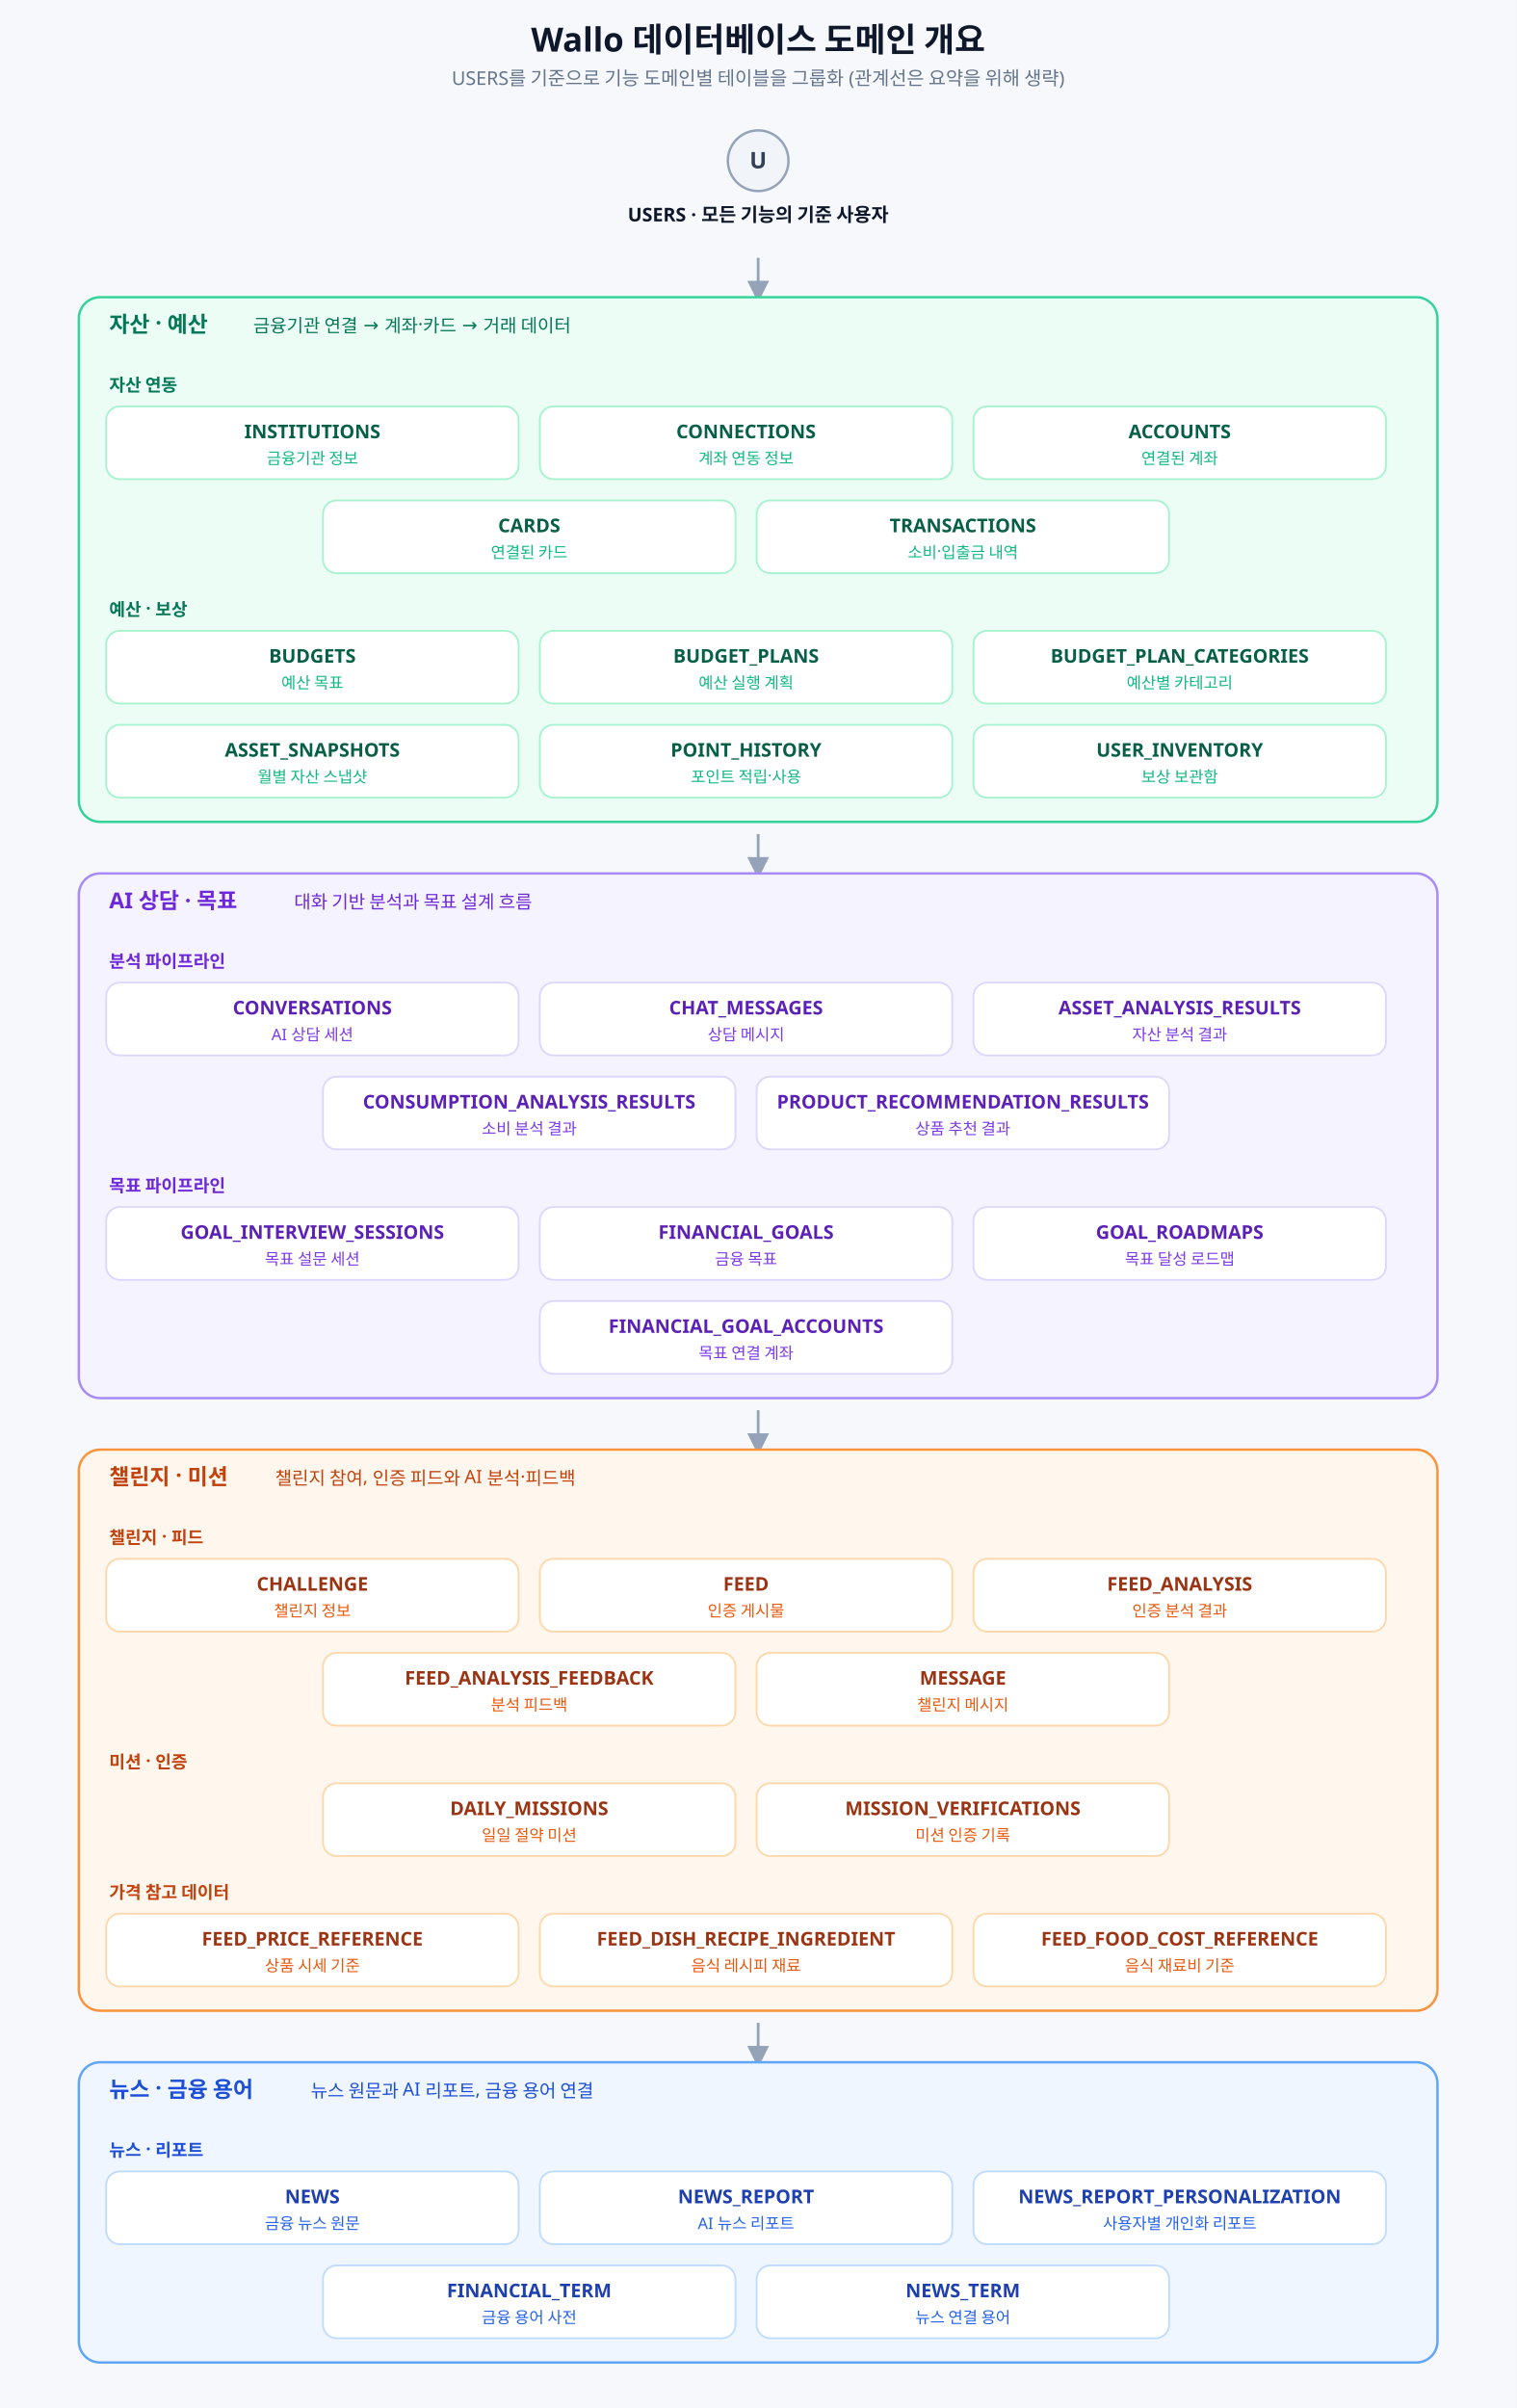
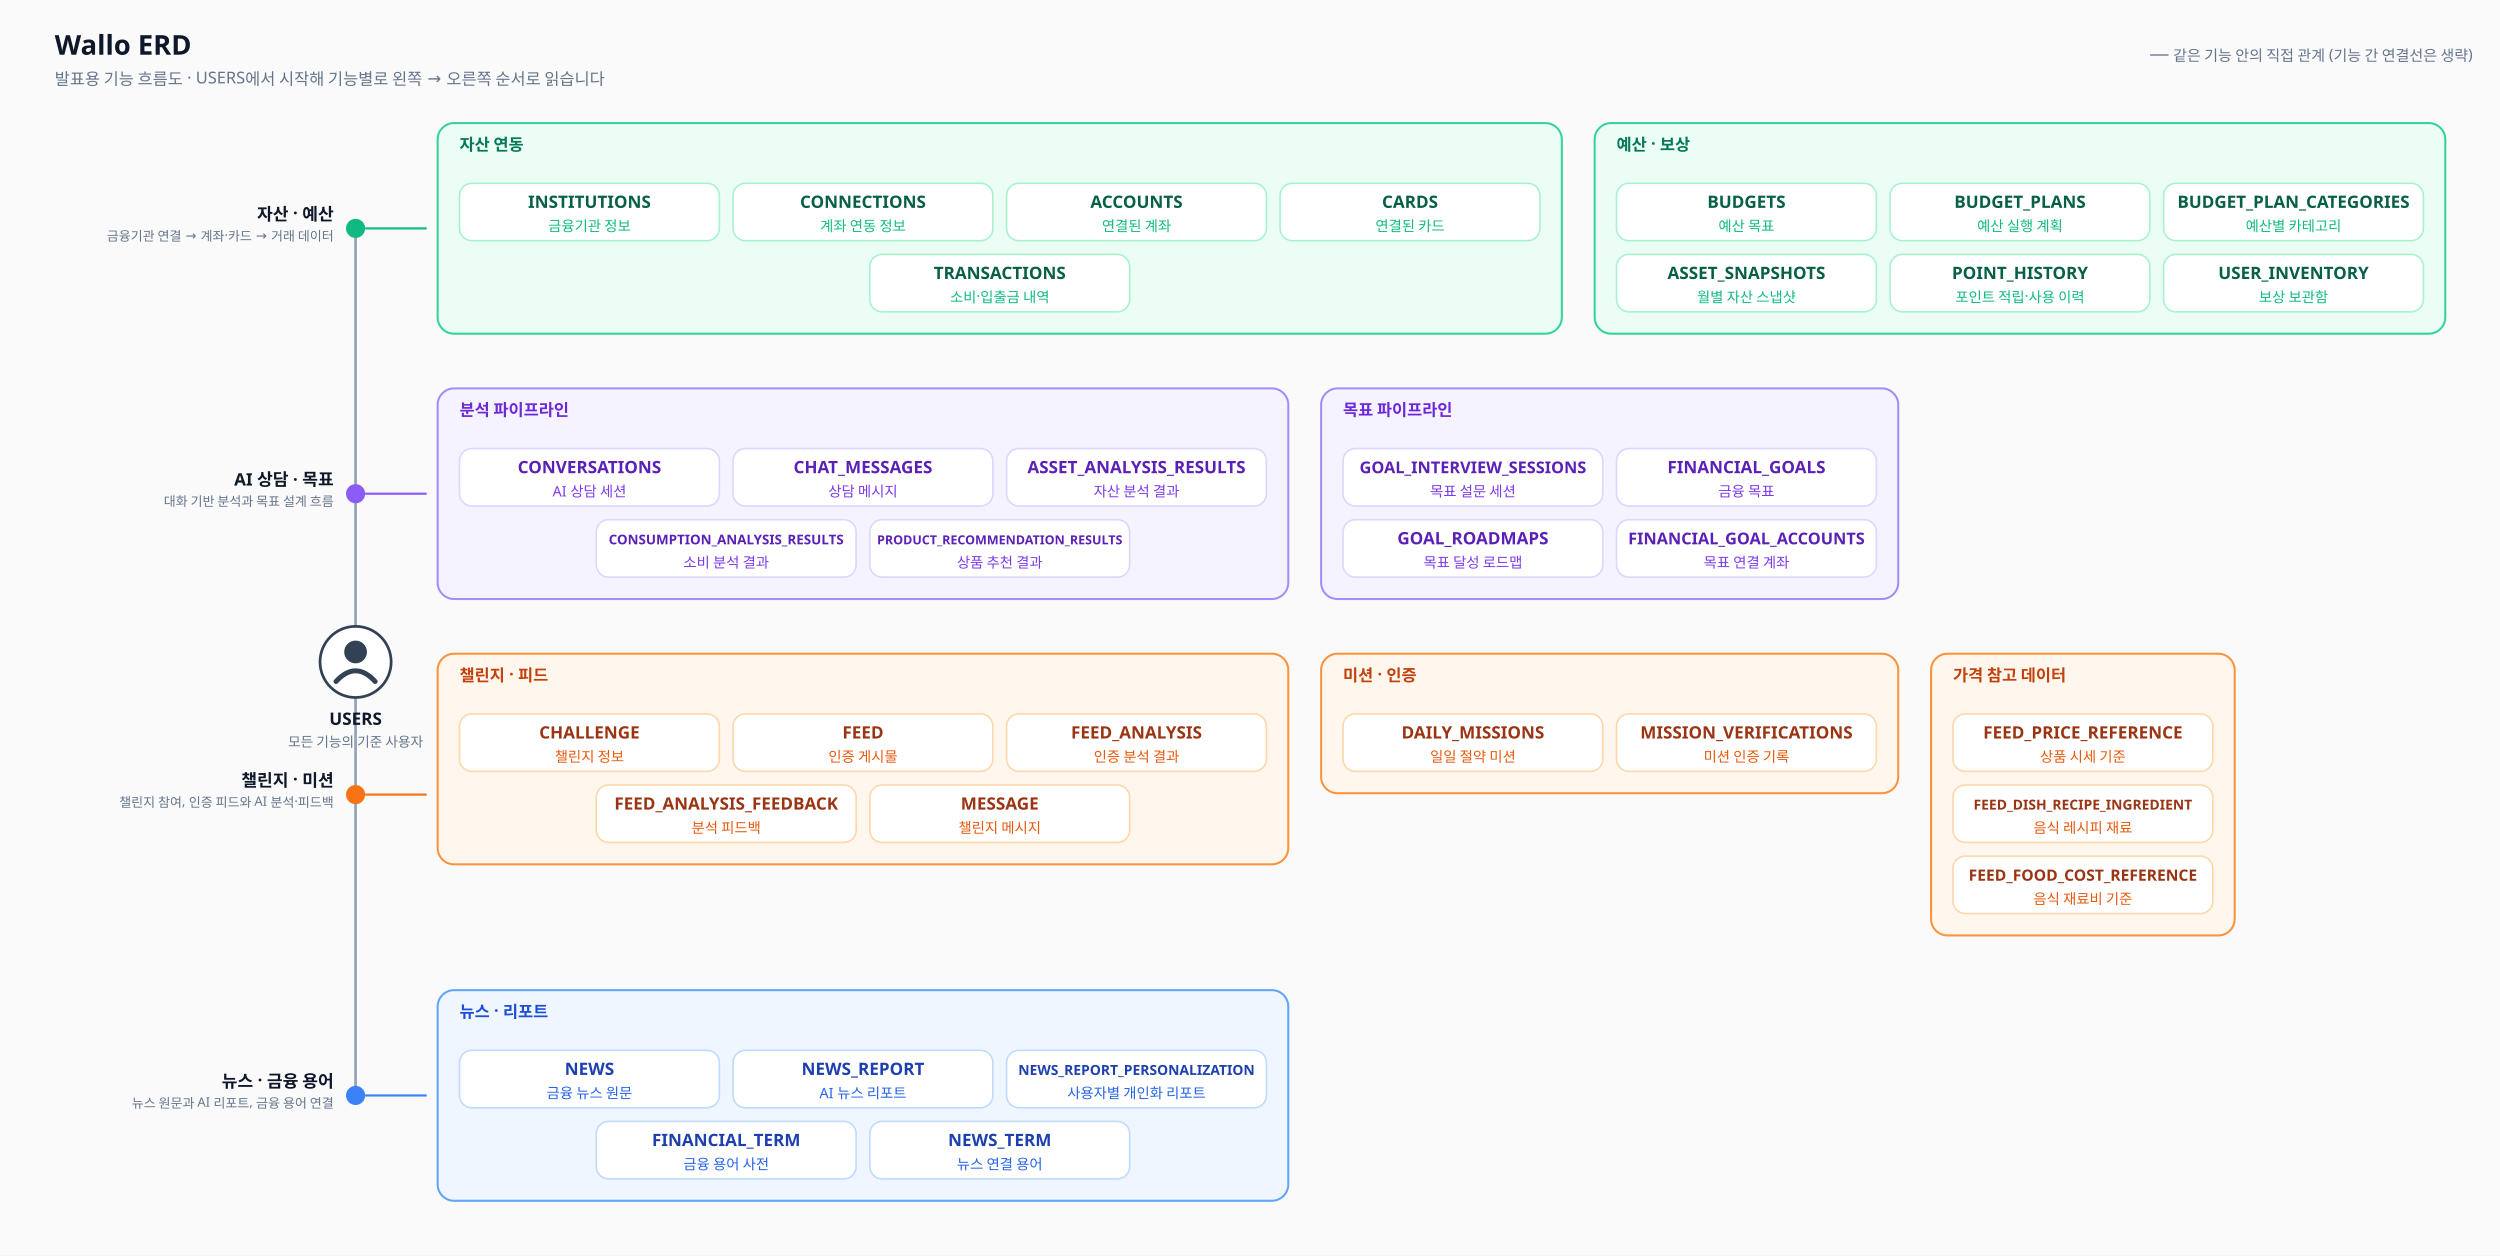
- <svg xmlns="http://www.w3.org/2000/svg" viewBox="0 0 1000 1588" width="1000" height="1588">
-   <defs>
-     <marker id="arrowhead2" markerWidth="8" markerHeight="8" refX="6" refY="4" orient="auto">
-       <path d="M0,0 L8,4 L0,8 Z" fill="#94A3B8" />
-     </marker>
-   </defs>
-   <rect x="0" y="0" width="1000" height="1588" rx="0" fill="#F6F8FC" stroke="none" stroke-width="1.5" />
-   <text x="500" y="34" font-family="'Malgun Gothic','Segoe UI',sans-serif" font-size="22" font-weight="700" fill="#0F172A" text-anchor="middle">Wallo 데이터베이스 도메인 개요</text>
-   <text x="500" y="56" font-family="'Malgun Gothic','Segoe UI',sans-serif" font-size="12.5" font-weight="400" fill="#64748B" text-anchor="middle">USERS를 기준으로 기능 도메인별 테이블을 그룹화 (관계선은 요약을 위해 생략)</text>
-   <circle cx="500" cy="106" r="20" fill="#F1F5F9" stroke="#94A3B8" stroke-width="1.6" />
-   <text x="500" y="111" font-family="'Malgun Gothic','Segoe UI',sans-serif" font-size="15" font-weight="700" fill="#334155" text-anchor="middle">U</text>
-   <text x="500" y="146" font-family="'Malgun Gothic','Segoe UI',sans-serif" font-size="12.5" font-weight="700" fill="#0F172A" text-anchor="middle">USERS · 모든 기능의 기준 사용자</text>
-   <line x1="500" y1="170" x2="500" y2="196" stroke="#94A3B8" stroke-width="1.8" marker-end="url(#arrowhead2)" />
-   <g transform="translate(52, 196)">
-     <rect x="0" y="0" width="896" height="346" rx="14" fill="#ECFDF5" stroke="#34D399" stroke-width="1.6" />
-     <text x="20" y="23" font-family="'Malgun Gothic','Segoe UI',sans-serif" font-size="14.5" font-weight="700" fill="#047857" text-anchor="start">자산 · 예산</text>
-     <text x="114.97" y="23" font-family="'Malgun Gothic','Segoe UI',sans-serif" font-size="12" font-weight="400" fill="#047857" text-anchor="start">금융기관 연결 → 계좌·카드 → 거래 데이터</text>
-     <g transform="translate(0, 32)">
-       <text x="20" y="30" font-family="'Malgun Gothic','Segoe UI',sans-serif" font-size="11.5" font-weight="700" fill="#047857" text-anchor="start">자산 연동</text>
-       <rect x="18" y="40" width="272" height="48" rx="9" fill="#FFFFFF" stroke="#A7F3D0" stroke-width="1.2" />
-       <text x="154" y="61" font-family="'Malgun Gothic','Segoe UI',sans-serif" font-size="12.5" font-weight="700" fill="#065F46" text-anchor="middle">INSTITUTIONS</text>
-       <text x="154" y="78" font-family="'Malgun Gothic','Segoe UI',sans-serif" font-size="10.5" font-weight="400" fill="#10B981" text-anchor="middle">금융기관 정보</text>
-       <rect x="304" y="40" width="272" height="48" rx="9" fill="#FFFFFF" stroke="#A7F3D0" stroke-width="1.2" />
-       <text x="440" y="61" font-family="'Malgun Gothic','Segoe UI',sans-serif" font-size="12.5" font-weight="700" fill="#065F46" text-anchor="middle">CONNECTIONS</text>
-       <text x="440" y="78" font-family="'Malgun Gothic','Segoe UI',sans-serif" font-size="10.5" font-weight="400" fill="#10B981" text-anchor="middle">계좌 연동 정보</text>
-       <rect x="590" y="40" width="272" height="48" rx="9" fill="#FFFFFF" stroke="#A7F3D0" stroke-width="1.2" />
-       <text x="726" y="61" font-family="'Malgun Gothic','Segoe UI',sans-serif" font-size="12.5" font-weight="700" fill="#065F46" text-anchor="middle">ACCOUNTS</text>
-       <text x="726" y="78" font-family="'Malgun Gothic','Segoe UI',sans-serif" font-size="10.5" font-weight="400" fill="#10B981" text-anchor="middle">연결된 계좌</text>
-       <rect x="161" y="102" width="272" height="48" rx="9" fill="#FFFFFF" stroke="#A7F3D0" stroke-width="1.2" />
-       <text x="297" y="123" font-family="'Malgun Gothic','Segoe UI',sans-serif" font-size="12.5" font-weight="700" fill="#065F46" text-anchor="middle">CARDS</text>
-       <text x="297" y="140" font-family="'Malgun Gothic','Segoe UI',sans-serif" font-size="10.5" font-weight="400" fill="#10B981" text-anchor="middle">연결된 카드</text>
-       <rect x="447" y="102" width="272" height="48" rx="9" fill="#FFFFFF" stroke="#A7F3D0" stroke-width="1.2" />
-       <text x="583" y="123" font-family="'Malgun Gothic','Segoe UI',sans-serif" font-size="12.5" font-weight="700" fill="#065F46" text-anchor="middle">TRANSACTIONS</text>
-       <text x="583" y="140" font-family="'Malgun Gothic','Segoe UI',sans-serif" font-size="10.5" font-weight="400" fill="#10B981" text-anchor="middle">소비·입출금 내역</text>
-       <text x="20" y="178" font-family="'Malgun Gothic','Segoe UI',sans-serif" font-size="11.5" font-weight="700" fill="#047857" text-anchor="start">예산 · 보상</text>
-       <rect x="18" y="188" width="272" height="48" rx="9" fill="#FFFFFF" stroke="#A7F3D0" stroke-width="1.2" />
-       <text x="154" y="209" font-family="'Malgun Gothic','Segoe UI',sans-serif" font-size="12.5" font-weight="700" fill="#065F46" text-anchor="middle">BUDGETS</text>
-       <text x="154" y="226" font-family="'Malgun Gothic','Segoe UI',sans-serif" font-size="10.5" font-weight="400" fill="#10B981" text-anchor="middle">예산 목표</text>
-       <rect x="304" y="188" width="272" height="48" rx="9" fill="#FFFFFF" stroke="#A7F3D0" stroke-width="1.2" />
-       <text x="440" y="209" font-family="'Malgun Gothic','Segoe UI',sans-serif" font-size="12.5" font-weight="700" fill="#065F46" text-anchor="middle">BUDGET_PLANS</text>
-       <text x="440" y="226" font-family="'Malgun Gothic','Segoe UI',sans-serif" font-size="10.5" font-weight="400" fill="#10B981" text-anchor="middle">예산 실행 계획</text>
-       <rect x="590" y="188" width="272" height="48" rx="9" fill="#FFFFFF" stroke="#A7F3D0" stroke-width="1.2" />
-       <text x="726" y="209" font-family="'Malgun Gothic','Segoe UI',sans-serif" font-size="12.5" font-weight="700" fill="#065F46" text-anchor="middle">BUDGET_PLAN_CATEGORIES</text>
-       <text x="726" y="226" font-family="'Malgun Gothic','Segoe UI',sans-serif" font-size="10.5" font-weight="400" fill="#10B981" text-anchor="middle">예산별 카테고리</text>
-       <rect x="18" y="250" width="272" height="48" rx="9" fill="#FFFFFF" stroke="#A7F3D0" stroke-width="1.2" />
-       <text x="154" y="271" font-family="'Malgun Gothic','Segoe UI',sans-serif" font-size="12.5" font-weight="700" fill="#065F46" text-anchor="middle">ASSET_SNAPSHOTS</text>
-       <text x="154" y="288" font-family="'Malgun Gothic','Segoe UI',sans-serif" font-size="10.5" font-weight="400" fill="#10B981" text-anchor="middle">월별 자산 스냅샷</text>
-       <rect x="304" y="250" width="272" height="48" rx="9" fill="#FFFFFF" stroke="#A7F3D0" stroke-width="1.2" />
-       <text x="440" y="271" font-family="'Malgun Gothic','Segoe UI',sans-serif" font-size="12.5" font-weight="700" fill="#065F46" text-anchor="middle">POINT_HISTORY</text>
-       <text x="440" y="288" font-family="'Malgun Gothic','Segoe UI',sans-serif" font-size="10.5" font-weight="400" fill="#10B981" text-anchor="middle">포인트 적립·사용</text>
-       <rect x="590" y="250" width="272" height="48" rx="9" fill="#FFFFFF" stroke="#A7F3D0" stroke-width="1.2" />
-       <text x="726" y="271" font-family="'Malgun Gothic','Segoe UI',sans-serif" font-size="12.5" font-weight="700" fill="#065F46" text-anchor="middle">USER_INVENTORY</text>
-       <text x="726" y="288" font-family="'Malgun Gothic','Segoe UI',sans-serif" font-size="10.5" font-weight="400" fill="#10B981" text-anchor="middle">보상 보관함</text>
-     </g>
+ <svg xmlns="http://www.w3.org/2000/svg" viewBox="0 0 1828 918" width="1828" height="918">
+   <rect x="0" y="0" width="1828" height="918" rx="0" fill="#FAFAFA" stroke="none" stroke-width="1.5" />
+   <text x="40" y="40" font-family="'Malgun Gothic','Segoe UI',sans-serif" font-size="20" font-weight="700" fill="#0F172A" text-anchor="start">Wallo ERD</text>
+   <text x="40" y="62" font-family="'Malgun Gothic','Segoe UI',sans-serif" font-size="12" font-weight="400" fill="#64748B" text-anchor="start">발표용 기능 흐름도 · USERS에서 시작해 기능별로 왼쪽 → 오른쪽 순서로 읽습니다</text>
+   <line x1="260" y1="167" x2="260" y2="801" stroke="#94A3B8" stroke-width="2" />
+   <circle cx="260" cy="484" r="26" fill="#FFFFFF" stroke="#334155" stroke-width="2" />
+   <circle cx="260" cy="476.72" r="8.32" fill="#334155" />
+   <path d="M 245.7 498.3 Q 260 482.7 274.3 498.3" fill="none" stroke="#334155" stroke-width="3.64" stroke-linecap="round" />
+   <text x="260" y="530" font-family="'Malgun Gothic','Segoe UI',sans-serif" font-size="12.5" font-weight="700" fill="#0F172A" text-anchor="middle">USERS</text>
+   <text x="260" y="546" font-family="'Malgun Gothic','Segoe UI',sans-serif" font-size="10" font-weight="400" fill="#64748B" text-anchor="middle">모든 기능의 기준 사용자</text>
+   <circle cx="260" cy="167" r="7" fill="#10B981" />
+   <text x="244" y="161" font-family="'Malgun Gothic','Segoe UI',sans-serif" font-size="12.5" font-weight="700" fill="#0F172A" text-anchor="end">자산 · 예산</text>
+   <text x="244" y="176" font-family="'Malgun Gothic','Segoe UI',sans-serif" font-size="9.5" font-weight="400" fill="#64748B" text-anchor="end">금융기관 연결 → 계좌·카드 → 거래 데이터</text>
+   <line x1="267" y1="167" x2="312" y2="167" stroke="#10B981" stroke-width="1.6" />
+   <g transform="translate(320, 90)">
+     <rect x="0" y="0" width="822" height="154" rx="12" fill="#ECFDF5" stroke="#34D399" stroke-width="1.5" />
+     <text x="16" y="20" font-family="'Malgun Gothic','Segoe UI',sans-serif" font-size="12" font-weight="700" fill="#047857" text-anchor="start">자산 연동</text>
+     <rect x="16" y="44" width="190" height="42" rx="9" fill="#FFFFFF" stroke="#A7F3D0" stroke-width="1.2" />
+     <text x="111" y="62" font-family="'Malgun Gothic','Segoe UI',sans-serif" font-size="12.5" font-weight="700" fill="#065F46" text-anchor="middle">INSTITUTIONS</text>
+     <text x="111" y="79" font-family="'Malgun Gothic','Segoe UI',sans-serif" font-size="10.5" font-weight="400" fill="#10B981" text-anchor="middle">금융기관 정보</text>
+     <rect x="216" y="44" width="190" height="42" rx="9" fill="#FFFFFF" stroke="#A7F3D0" stroke-width="1.2" />
+     <text x="311" y="62" font-family="'Malgun Gothic','Segoe UI',sans-serif" font-size="12.5" font-weight="700" fill="#065F46" text-anchor="middle">CONNECTIONS</text>
+     <text x="311" y="79" font-family="'Malgun Gothic','Segoe UI',sans-serif" font-size="10.5" font-weight="400" fill="#10B981" text-anchor="middle">계좌 연동 정보</text>
+     <rect x="416" y="44" width="190" height="42" rx="9" fill="#FFFFFF" stroke="#A7F3D0" stroke-width="1.2" />
+     <text x="511" y="62" font-family="'Malgun Gothic','Segoe UI',sans-serif" font-size="12.5" font-weight="700" fill="#065F46" text-anchor="middle">ACCOUNTS</text>
+     <text x="511" y="79" font-family="'Malgun Gothic','Segoe UI',sans-serif" font-size="10.5" font-weight="400" fill="#10B981" text-anchor="middle">연결된 계좌</text>
+     <rect x="616" y="44" width="190" height="42" rx="9" fill="#FFFFFF" stroke="#A7F3D0" stroke-width="1.2" />
+     <text x="711" y="62" font-family="'Malgun Gothic','Segoe UI',sans-serif" font-size="12.5" font-weight="700" fill="#065F46" text-anchor="middle">CARDS</text>
+     <text x="711" y="79" font-family="'Malgun Gothic','Segoe UI',sans-serif" font-size="10.5" font-weight="400" fill="#10B981" text-anchor="middle">연결된 카드</text>
+     <rect x="316" y="96" width="190" height="42" rx="9" fill="#FFFFFF" stroke="#A7F3D0" stroke-width="1.2" />
+     <text x="411" y="114" font-family="'Malgun Gothic','Segoe UI',sans-serif" font-size="12.5" font-weight="700" fill="#065F46" text-anchor="middle">TRANSACTIONS</text>
+     <text x="411" y="131" font-family="'Malgun Gothic','Segoe UI',sans-serif" font-size="10.5" font-weight="400" fill="#10B981" text-anchor="middle">소비·입출금 내역</text>
  </g>
-   <line x1="500" y1="550" x2="500" y2="576" stroke="#94A3B8" stroke-width="1.8" marker-end="url(#arrowhead2)" />
-   <g transform="translate(52, 576)">
-     <rect x="0" y="0" width="896" height="346" rx="14" fill="#F5F3FF" stroke="#A78BFA" stroke-width="1.6" />
-     <text x="20" y="23" font-family="'Malgun Gothic','Segoe UI',sans-serif" font-size="14.5" font-weight="700" fill="#6D28D9" text-anchor="start">AI 상담 · 목표</text>
-     <text x="141.94" y="23" font-family="'Malgun Gothic','Segoe UI',sans-serif" font-size="12" font-weight="400" fill="#6D28D9" text-anchor="start">대화 기반 분석과 목표 설계 흐름</text>
-     <g transform="translate(0, 32)">
-       <text x="20" y="30" font-family="'Malgun Gothic','Segoe UI',sans-serif" font-size="11.5" font-weight="700" fill="#6D28D9" text-anchor="start">분석 파이프라인</text>
-       <rect x="18" y="40" width="272" height="48" rx="9" fill="#FFFFFF" stroke="#DDD6FE" stroke-width="1.2" />
-       <text x="154" y="61" font-family="'Malgun Gothic','Segoe UI',sans-serif" font-size="12.5" font-weight="700" fill="#5B21B6" text-anchor="middle">CONVERSATIONS</text>
-       <text x="154" y="78" font-family="'Malgun Gothic','Segoe UI',sans-serif" font-size="10.5" font-weight="400" fill="#7C3AED" text-anchor="middle">AI 상담 세션</text>
-       <rect x="304" y="40" width="272" height="48" rx="9" fill="#FFFFFF" stroke="#DDD6FE" stroke-width="1.2" />
-       <text x="440" y="61" font-family="'Malgun Gothic','Segoe UI',sans-serif" font-size="12.5" font-weight="700" fill="#5B21B6" text-anchor="middle">CHAT_MESSAGES</text>
-       <text x="440" y="78" font-family="'Malgun Gothic','Segoe UI',sans-serif" font-size="10.5" font-weight="400" fill="#7C3AED" text-anchor="middle">상담 메시지</text>
-       <rect x="590" y="40" width="272" height="48" rx="9" fill="#FFFFFF" stroke="#DDD6FE" stroke-width="1.2" />
-       <text x="726" y="61" font-family="'Malgun Gothic','Segoe UI',sans-serif" font-size="12.5" font-weight="700" fill="#5B21B6" text-anchor="middle">ASSET_ANALYSIS_RESULTS</text>
-       <text x="726" y="78" font-family="'Malgun Gothic','Segoe UI',sans-serif" font-size="10.5" font-weight="400" fill="#7C3AED" text-anchor="middle">자산 분석 결과</text>
-       <rect x="161" y="102" width="272" height="48" rx="9" fill="#FFFFFF" stroke="#DDD6FE" stroke-width="1.2" />
-       <text x="297" y="123" font-family="'Malgun Gothic','Segoe UI',sans-serif" font-size="12.5" font-weight="700" fill="#5B21B6" text-anchor="middle">CONSUMPTION_ANALYSIS_RESULTS</text>
-       <text x="297" y="140" font-family="'Malgun Gothic','Segoe UI',sans-serif" font-size="10.5" font-weight="400" fill="#7C3AED" text-anchor="middle">소비 분석 결과</text>
-       <rect x="447" y="102" width="272" height="48" rx="9" fill="#FFFFFF" stroke="#DDD6FE" stroke-width="1.2" />
-       <text x="583" y="123" font-family="'Malgun Gothic','Segoe UI',sans-serif" font-size="12.5" font-weight="700" fill="#5B21B6" text-anchor="middle">PRODUCT_RECOMMENDATION_RESULTS</text>
-       <text x="583" y="140" font-family="'Malgun Gothic','Segoe UI',sans-serif" font-size="10.5" font-weight="400" fill="#7C3AED" text-anchor="middle">상품 추천 결과</text>
-       <text x="20" y="178" font-family="'Malgun Gothic','Segoe UI',sans-serif" font-size="11.5" font-weight="700" fill="#6D28D9" text-anchor="start">목표 파이프라인</text>
-       <rect x="18" y="188" width="272" height="48" rx="9" fill="#FFFFFF" stroke="#DDD6FE" stroke-width="1.2" />
-       <text x="154" y="209" font-family="'Malgun Gothic','Segoe UI',sans-serif" font-size="12.5" font-weight="700" fill="#5B21B6" text-anchor="middle">GOAL_INTERVIEW_SESSIONS</text>
-       <text x="154" y="226" font-family="'Malgun Gothic','Segoe UI',sans-serif" font-size="10.5" font-weight="400" fill="#7C3AED" text-anchor="middle">목표 설문 세션</text>
-       <rect x="304" y="188" width="272" height="48" rx="9" fill="#FFFFFF" stroke="#DDD6FE" stroke-width="1.2" />
-       <text x="440" y="209" font-family="'Malgun Gothic','Segoe UI',sans-serif" font-size="12.5" font-weight="700" fill="#5B21B6" text-anchor="middle">FINANCIAL_GOALS</text>
-       <text x="440" y="226" font-family="'Malgun Gothic','Segoe UI',sans-serif" font-size="10.5" font-weight="400" fill="#7C3AED" text-anchor="middle">금융 목표</text>
-       <rect x="590" y="188" width="272" height="48" rx="9" fill="#FFFFFF" stroke="#DDD6FE" stroke-width="1.2" />
-       <text x="726" y="209" font-family="'Malgun Gothic','Segoe UI',sans-serif" font-size="12.5" font-weight="700" fill="#5B21B6" text-anchor="middle">GOAL_ROADMAPS</text>
-       <text x="726" y="226" font-family="'Malgun Gothic','Segoe UI',sans-serif" font-size="10.5" font-weight="400" fill="#7C3AED" text-anchor="middle">목표 달성 로드맵</text>
-       <rect x="304" y="250" width="272" height="48" rx="9" fill="#FFFFFF" stroke="#DDD6FE" stroke-width="1.2" />
-       <text x="440" y="271" font-family="'Malgun Gothic','Segoe UI',sans-serif" font-size="12.5" font-weight="700" fill="#5B21B6" text-anchor="middle">FINANCIAL_GOAL_ACCOUNTS</text>
-       <text x="440" y="288" font-family="'Malgun Gothic','Segoe UI',sans-serif" font-size="10.5" font-weight="400" fill="#7C3AED" text-anchor="middle">목표 연결 계좌</text>
-     </g>
+   <g transform="translate(1166, 90)">
+     <rect x="0" y="0" width="622" height="154" rx="12" fill="#ECFDF5" stroke="#34D399" stroke-width="1.5" />
+     <text x="16" y="20" font-family="'Malgun Gothic','Segoe UI',sans-serif" font-size="12" font-weight="700" fill="#047857" text-anchor="start">예산 · 보상</text>
+     <rect x="16" y="44" width="190" height="42" rx="9" fill="#FFFFFF" stroke="#A7F3D0" stroke-width="1.2" />
+     <text x="111" y="62" font-family="'Malgun Gothic','Segoe UI',sans-serif" font-size="12.5" font-weight="700" fill="#065F46" text-anchor="middle">BUDGETS</text>
+     <text x="111" y="79" font-family="'Malgun Gothic','Segoe UI',sans-serif" font-size="10.5" font-weight="400" fill="#10B981" text-anchor="middle">예산 목표</text>
+     <rect x="216" y="44" width="190" height="42" rx="9" fill="#FFFFFF" stroke="#A7F3D0" stroke-width="1.2" />
+     <text x="311" y="62" font-family="'Malgun Gothic','Segoe UI',sans-serif" font-size="12.5" font-weight="700" fill="#065F46" text-anchor="middle">BUDGET_PLANS</text>
+     <text x="311" y="79" font-family="'Malgun Gothic','Segoe UI',sans-serif" font-size="10.5" font-weight="400" fill="#10B981" text-anchor="middle">예산 실행 계획</text>
+     <rect x="416" y="44" width="190" height="42" rx="9" fill="#FFFFFF" stroke="#A7F3D0" stroke-width="1.2" />
+     <text x="511" y="62" font-family="'Malgun Gothic','Segoe UI',sans-serif" font-size="12.463" font-weight="700" fill="#065F46" text-anchor="middle">BUDGET_PLAN_CATEGORIES</text>
+     <text x="511" y="79" font-family="'Malgun Gothic','Segoe UI',sans-serif" font-size="10.5" font-weight="400" fill="#10B981" text-anchor="middle">예산별 카테고리</text>
+     <rect x="16" y="96" width="190" height="42" rx="9" fill="#FFFFFF" stroke="#A7F3D0" stroke-width="1.2" />
+     <text x="111" y="114" font-family="'Malgun Gothic','Segoe UI',sans-serif" font-size="12.5" font-weight="700" fill="#065F46" text-anchor="middle">ASSET_SNAPSHOTS</text>
+     <text x="111" y="131" font-family="'Malgun Gothic','Segoe UI',sans-serif" font-size="10.5" font-weight="400" fill="#10B981" text-anchor="middle">월별 자산 스냅샷</text>
+     <rect x="216" y="96" width="190" height="42" rx="9" fill="#FFFFFF" stroke="#A7F3D0" stroke-width="1.2" />
+     <text x="311" y="114" font-family="'Malgun Gothic','Segoe UI',sans-serif" font-size="12.5" font-weight="700" fill="#065F46" text-anchor="middle">POINT_HISTORY</text>
+     <text x="311" y="131" font-family="'Malgun Gothic','Segoe UI',sans-serif" font-size="10.5" font-weight="400" fill="#10B981" text-anchor="middle">포인트 적립·사용 이력</text>
+     <rect x="416" y="96" width="190" height="42" rx="9" fill="#FFFFFF" stroke="#A7F3D0" stroke-width="1.2" />
+     <text x="511" y="114" font-family="'Malgun Gothic','Segoe UI',sans-serif" font-size="12.5" font-weight="700" fill="#065F46" text-anchor="middle">USER_INVENTORY</text>
+     <text x="511" y="131" font-family="'Malgun Gothic','Segoe UI',sans-serif" font-size="10.5" font-weight="400" fill="#10B981" text-anchor="middle">보상 보관함</text>
  </g>
-   <line x1="500" y1="930" x2="500" y2="956" stroke="#94A3B8" stroke-width="1.8" marker-end="url(#arrowhead2)" />
-   <g transform="translate(52, 956)">
-     <rect x="0" y="0" width="896" height="370" rx="14" fill="#FFF7ED" stroke="#FB923C" stroke-width="1.6" />
-     <text x="20" y="23" font-family="'Malgun Gothic','Segoe UI',sans-serif" font-size="14.5" font-weight="700" fill="#C2410C" text-anchor="start">챌린지 · 미션</text>
-     <text x="129.47" y="23" font-family="'Malgun Gothic','Segoe UI',sans-serif" font-size="12" font-weight="400" fill="#C2410C" text-anchor="start">챌린지 참여, 인증 피드와 AI 분석·피드백</text>
-     <g transform="translate(0, 32)">
-       <text x="20" y="30" font-family="'Malgun Gothic','Segoe UI',sans-serif" font-size="11.5" font-weight="700" fill="#C2410C" text-anchor="start">챌린지 · 피드</text>
-       <rect x="18" y="40" width="272" height="48" rx="9" fill="#FFFFFF" stroke="#FED7AA" stroke-width="1.2" />
-       <text x="154" y="61" font-family="'Malgun Gothic','Segoe UI',sans-serif" font-size="12.5" font-weight="700" fill="#9A3412" text-anchor="middle">CHALLENGE</text>
-       <text x="154" y="78" font-family="'Malgun Gothic','Segoe UI',sans-serif" font-size="10.5" font-weight="400" fill="#EA580C" text-anchor="middle">챌린지 정보</text>
-       <rect x="304" y="40" width="272" height="48" rx="9" fill="#FFFFFF" stroke="#FED7AA" stroke-width="1.2" />
-       <text x="440" y="61" font-family="'Malgun Gothic','Segoe UI',sans-serif" font-size="12.5" font-weight="700" fill="#9A3412" text-anchor="middle">FEED</text>
-       <text x="440" y="78" font-family="'Malgun Gothic','Segoe UI',sans-serif" font-size="10.5" font-weight="400" fill="#EA580C" text-anchor="middle">인증 게시물</text>
-       <rect x="590" y="40" width="272" height="48" rx="9" fill="#FFFFFF" stroke="#FED7AA" stroke-width="1.2" />
-       <text x="726" y="61" font-family="'Malgun Gothic','Segoe UI',sans-serif" font-size="12.5" font-weight="700" fill="#9A3412" text-anchor="middle">FEED_ANALYSIS</text>
-       <text x="726" y="78" font-family="'Malgun Gothic','Segoe UI',sans-serif" font-size="10.5" font-weight="400" fill="#EA580C" text-anchor="middle">인증 분석 결과</text>
-       <rect x="161" y="102" width="272" height="48" rx="9" fill="#FFFFFF" stroke="#FED7AA" stroke-width="1.2" />
-       <text x="297" y="123" font-family="'Malgun Gothic','Segoe UI',sans-serif" font-size="12.5" font-weight="700" fill="#9A3412" text-anchor="middle">FEED_ANALYSIS_FEEDBACK</text>
-       <text x="297" y="140" font-family="'Malgun Gothic','Segoe UI',sans-serif" font-size="10.5" font-weight="400" fill="#EA580C" text-anchor="middle">분석 피드백</text>
-       <rect x="447" y="102" width="272" height="48" rx="9" fill="#FFFFFF" stroke="#FED7AA" stroke-width="1.2" />
-       <text x="583" y="123" font-family="'Malgun Gothic','Segoe UI',sans-serif" font-size="12.5" font-weight="700" fill="#9A3412" text-anchor="middle">MESSAGE</text>
-       <text x="583" y="140" font-family="'Malgun Gothic','Segoe UI',sans-serif" font-size="10.5" font-weight="400" fill="#EA580C" text-anchor="middle">챌린지 메시지</text>
-       <text x="20" y="178" font-family="'Malgun Gothic','Segoe UI',sans-serif" font-size="11.5" font-weight="700" fill="#C2410C" text-anchor="start">미션 · 인증</text>
-       <rect x="161" y="188" width="272" height="48" rx="9" fill="#FFFFFF" stroke="#FED7AA" stroke-width="1.2" />
-       <text x="297" y="209" font-family="'Malgun Gothic','Segoe UI',sans-serif" font-size="12.5" font-weight="700" fill="#9A3412" text-anchor="middle">DAILY_MISSIONS</text>
-       <text x="297" y="226" font-family="'Malgun Gothic','Segoe UI',sans-serif" font-size="10.5" font-weight="400" fill="#EA580C" text-anchor="middle">일일 절약 미션</text>
-       <rect x="447" y="188" width="272" height="48" rx="9" fill="#FFFFFF" stroke="#FED7AA" stroke-width="1.2" />
-       <text x="583" y="209" font-family="'Malgun Gothic','Segoe UI',sans-serif" font-size="12.5" font-weight="700" fill="#9A3412" text-anchor="middle">MISSION_VERIFICATIONS</text>
-       <text x="583" y="226" font-family="'Malgun Gothic','Segoe UI',sans-serif" font-size="10.5" font-weight="400" fill="#EA580C" text-anchor="middle">미션 인증 기록</text>
-       <text x="20" y="264" font-family="'Malgun Gothic','Segoe UI',sans-serif" font-size="11.5" font-weight="700" fill="#C2410C" text-anchor="start">가격 참고 데이터</text>
-       <rect x="18" y="274" width="272" height="48" rx="9" fill="#FFFFFF" stroke="#FED7AA" stroke-width="1.2" />
-       <text x="154" y="295" font-family="'Malgun Gothic','Segoe UI',sans-serif" font-size="12.5" font-weight="700" fill="#9A3412" text-anchor="middle">FEED_PRICE_REFERENCE</text>
-       <text x="154" y="312" font-family="'Malgun Gothic','Segoe UI',sans-serif" font-size="10.5" font-weight="400" fill="#EA580C" text-anchor="middle">상품 시세 기준</text>
-       <rect x="304" y="274" width="272" height="48" rx="9" fill="#FFFFFF" stroke="#FED7AA" stroke-width="1.2" />
-       <text x="440" y="295" font-family="'Malgun Gothic','Segoe UI',sans-serif" font-size="12.5" font-weight="700" fill="#9A3412" text-anchor="middle">FEED_DISH_RECIPE_INGREDIENT</text>
-       <text x="440" y="312" font-family="'Malgun Gothic','Segoe UI',sans-serif" font-size="10.5" font-weight="400" fill="#EA580C" text-anchor="middle">음식 레시피 재료</text>
-       <rect x="590" y="274" width="272" height="48" rx="9" fill="#FFFFFF" stroke="#FED7AA" stroke-width="1.2" />
-       <text x="726" y="295" font-family="'Malgun Gothic','Segoe UI',sans-serif" font-size="12.5" font-weight="700" fill="#9A3412" text-anchor="middle">FEED_FOOD_COST_REFERENCE</text>
-       <text x="726" y="312" font-family="'Malgun Gothic','Segoe UI',sans-serif" font-size="10.5" font-weight="400" fill="#EA580C" text-anchor="middle">음식 재료비 기준</text>
-     </g>
+   <circle cx="260" cy="361" r="7" fill="#8B5CF6" />
+   <text x="244" y="355" font-family="'Malgun Gothic','Segoe UI',sans-serif" font-size="12.5" font-weight="700" fill="#0F172A" text-anchor="end">AI 상담 · 목표</text>
+   <text x="244" y="370" font-family="'Malgun Gothic','Segoe UI',sans-serif" font-size="9.5" font-weight="400" fill="#64748B" text-anchor="end">대화 기반 분석과 목표 설계 흐름</text>
+   <line x1="267" y1="361" x2="312" y2="361" stroke="#8B5CF6" stroke-width="1.6" />
+   <g transform="translate(320, 284)">
+     <rect x="0" y="0" width="622" height="154" rx="12" fill="#F5F3FF" stroke="#A78BFA" stroke-width="1.5" />
+     <text x="16" y="20" font-family="'Malgun Gothic','Segoe UI',sans-serif" font-size="12" font-weight="700" fill="#6D28D9" text-anchor="start">분석 파이프라인</text>
+     <rect x="16" y="44" width="190" height="42" rx="9" fill="#FFFFFF" stroke="#DDD6FE" stroke-width="1.2" />
+     <text x="111" y="62" font-family="'Malgun Gothic','Segoe UI',sans-serif" font-size="12.5" font-weight="700" fill="#5B21B6" text-anchor="middle">CONVERSATIONS</text>
+     <text x="111" y="79" font-family="'Malgun Gothic','Segoe UI',sans-serif" font-size="10.5" font-weight="400" fill="#7C3AED" text-anchor="middle">AI 상담 세션</text>
+     <rect x="216" y="44" width="190" height="42" rx="9" fill="#FFFFFF" stroke="#DDD6FE" stroke-width="1.2" />
+     <text x="311" y="62" font-family="'Malgun Gothic','Segoe UI',sans-serif" font-size="12.5" font-weight="700" fill="#5B21B6" text-anchor="middle">CHAT_MESSAGES</text>
+     <text x="311" y="79" font-family="'Malgun Gothic','Segoe UI',sans-serif" font-size="10.5" font-weight="400" fill="#7C3AED" text-anchor="middle">상담 메시지</text>
+     <rect x="416" y="44" width="190" height="42" rx="9" fill="#FFFFFF" stroke="#DDD6FE" stroke-width="1.2" />
+     <text x="511" y="62" font-family="'Malgun Gothic','Segoe UI',sans-serif" font-size="12.463" font-weight="700" fill="#5B21B6" text-anchor="middle">ASSET_ANALYSIS_RESULTS</text>
+     <text x="511" y="79" font-family="'Malgun Gothic','Segoe UI',sans-serif" font-size="10.5" font-weight="400" fill="#7C3AED" text-anchor="middle">자산 분석 결과</text>
+     <rect x="116" y="96" width="190" height="42" rx="9" fill="#FFFFFF" stroke="#DDD6FE" stroke-width="1.2" />
+     <text x="211" y="114" font-family="'Malgun Gothic','Segoe UI',sans-serif" font-size="9.793" font-weight="700" fill="#5B21B6" text-anchor="middle">CONSUMPTION_ANALYSIS_RESULTS</text>
+     <text x="211" y="131" font-family="'Malgun Gothic','Segoe UI',sans-serif" font-size="10.5" font-weight="400" fill="#7C3AED" text-anchor="middle">소비 분석 결과</text>
+     <rect x="316" y="96" width="190" height="42" rx="9" fill="#FFFFFF" stroke="#DDD6FE" stroke-width="1.2" />
+     <text x="411" y="114" font-family="'Malgun Gothic','Segoe UI',sans-serif" font-size="9.14" font-weight="700" fill="#5B21B6" text-anchor="middle">PRODUCT_RECOMMENDATION_RESULTS</text>
+     <text x="411" y="131" font-family="'Malgun Gothic','Segoe UI',sans-serif" font-size="10.5" font-weight="400" fill="#7C3AED" text-anchor="middle">상품 추천 결과</text>
  </g>
-   <line x1="500" y1="1334" x2="500" y2="1360" stroke="#94A3B8" stroke-width="1.8" marker-end="url(#arrowhead2)" />
-   <g transform="translate(52, 1360)">
-     <rect x="0" y="0" width="896" height="198" rx="14" fill="#EFF6FF" stroke="#60A5FA" stroke-width="1.6" />
-     <text x="20" y="23" font-family="'Malgun Gothic','Segoe UI',sans-serif" font-size="14.5" font-weight="700" fill="#1D4ED8" text-anchor="start">뉴스 · 금융 용어</text>
-     <text x="152.96" y="23" font-family="'Malgun Gothic','Segoe UI',sans-serif" font-size="12" font-weight="400" fill="#1D4ED8" text-anchor="start">뉴스 원문과 AI 리포트, 금융 용어 연결</text>
-     <g transform="translate(0, 32)">
-       <text x="20" y="30" font-family="'Malgun Gothic','Segoe UI',sans-serif" font-size="11.5" font-weight="700" fill="#1D4ED8" text-anchor="start">뉴스 · 리포트</text>
-       <rect x="18" y="40" width="272" height="48" rx="9" fill="#FFFFFF" stroke="#BFDBFE" stroke-width="1.2" />
-       <text x="154" y="61" font-family="'Malgun Gothic','Segoe UI',sans-serif" font-size="12.5" font-weight="700" fill="#1E40AF" text-anchor="middle">NEWS</text>
-       <text x="154" y="78" font-family="'Malgun Gothic','Segoe UI',sans-serif" font-size="10.5" font-weight="400" fill="#2563EB" text-anchor="middle">금융 뉴스 원문</text>
-       <rect x="304" y="40" width="272" height="48" rx="9" fill="#FFFFFF" stroke="#BFDBFE" stroke-width="1.2" />
-       <text x="440" y="61" font-family="'Malgun Gothic','Segoe UI',sans-serif" font-size="12.5" font-weight="700" fill="#1E40AF" text-anchor="middle">NEWS_REPORT</text>
-       <text x="440" y="78" font-family="'Malgun Gothic','Segoe UI',sans-serif" font-size="10.5" font-weight="400" fill="#2563EB" text-anchor="middle">AI 뉴스 리포트</text>
-       <rect x="590" y="40" width="272" height="48" rx="9" fill="#FFFFFF" stroke="#BFDBFE" stroke-width="1.2" />
-       <text x="726" y="61" font-family="'Malgun Gothic','Segoe UI',sans-serif" font-size="12.5" font-weight="700" fill="#1E40AF" text-anchor="middle">NEWS_REPORT_PERSONALIZATION</text>
-       <text x="726" y="78" font-family="'Malgun Gothic','Segoe UI',sans-serif" font-size="10.5" font-weight="400" fill="#2563EB" text-anchor="middle">사용자별 개인화 리포트</text>
-       <rect x="161" y="102" width="272" height="48" rx="9" fill="#FFFFFF" stroke="#BFDBFE" stroke-width="1.2" />
-       <text x="297" y="123" font-family="'Malgun Gothic','Segoe UI',sans-serif" font-size="12.5" font-weight="700" fill="#1E40AF" text-anchor="middle">FINANCIAL_TERM</text>
-       <text x="297" y="140" font-family="'Malgun Gothic','Segoe UI',sans-serif" font-size="10.5" font-weight="400" fill="#2563EB" text-anchor="middle">금융 용어 사전</text>
-       <rect x="447" y="102" width="272" height="48" rx="9" fill="#FFFFFF" stroke="#BFDBFE" stroke-width="1.2" />
-       <text x="583" y="123" font-family="'Malgun Gothic','Segoe UI',sans-serif" font-size="12.5" font-weight="700" fill="#1E40AF" text-anchor="middle">NEWS_TERM</text>
-       <text x="583" y="140" font-family="'Malgun Gothic','Segoe UI',sans-serif" font-size="10.5" font-weight="400" fill="#2563EB" text-anchor="middle">뉴스 연결 용어</text>
-     </g>
+   <g transform="translate(966, 284)">
+     <rect x="0" y="0" width="422" height="154" rx="12" fill="#F5F3FF" stroke="#A78BFA" stroke-width="1.5" />
+     <text x="16" y="20" font-family="'Malgun Gothic','Segoe UI',sans-serif" font-size="12" font-weight="700" fill="#6D28D9" text-anchor="start">목표 파이프라인</text>
+     <rect x="16" y="44" width="190" height="42" rx="9" fill="#FFFFFF" stroke="#DDD6FE" stroke-width="1.2" />
+     <text x="111" y="62" font-family="'Malgun Gothic','Segoe UI',sans-serif" font-size="11.921" font-weight="700" fill="#5B21B6" text-anchor="middle">GOAL_INTERVIEW_SESSIONS</text>
+     <text x="111" y="79" font-family="'Malgun Gothic','Segoe UI',sans-serif" font-size="10.5" font-weight="400" fill="#7C3AED" text-anchor="middle">목표 설문 세션</text>
+     <rect x="216" y="44" width="190" height="42" rx="9" fill="#FFFFFF" stroke="#DDD6FE" stroke-width="1.2" />
+     <text x="311" y="62" font-family="'Malgun Gothic','Segoe UI',sans-serif" font-size="12.5" font-weight="700" fill="#5B21B6" text-anchor="middle">FINANCIAL_GOALS</text>
+     <text x="311" y="79" font-family="'Malgun Gothic','Segoe UI',sans-serif" font-size="10.5" font-weight="400" fill="#7C3AED" text-anchor="middle">금융 목표</text>
+     <rect x="16" y="96" width="190" height="42" rx="9" fill="#FFFFFF" stroke="#DDD6FE" stroke-width="1.2" />
+     <text x="111" y="114" font-family="'Malgun Gothic','Segoe UI',sans-serif" font-size="12.5" font-weight="700" fill="#5B21B6" text-anchor="middle">GOAL_ROADMAPS</text>
+     <text x="111" y="131" font-family="'Malgun Gothic','Segoe UI',sans-serif" font-size="10.5" font-weight="400" fill="#7C3AED" text-anchor="middle">목표 달성 로드맵</text>
+     <rect x="216" y="96" width="190" height="42" rx="9" fill="#FFFFFF" stroke="#DDD6FE" stroke-width="1.2" />
+     <text x="311" y="114" font-family="'Malgun Gothic','Segoe UI',sans-serif" font-size="11.921" font-weight="700" fill="#5B21B6" text-anchor="middle">FINANCIAL_GOAL_ACCOUNTS</text>
+     <text x="311" y="131" font-family="'Malgun Gothic','Segoe UI',sans-serif" font-size="10.5" font-weight="400" fill="#7C3AED" text-anchor="middle">목표 연결 계좌</text>
  </g>
+   <circle cx="260" cy="581" r="7" fill="#F97316" />
+   <text x="244" y="575" font-family="'Malgun Gothic','Segoe UI',sans-serif" font-size="12.5" font-weight="700" fill="#0F172A" text-anchor="end">챌린지 · 미션</text>
+   <text x="244" y="590" font-family="'Malgun Gothic','Segoe UI',sans-serif" font-size="9.5" font-weight="400" fill="#64748B" text-anchor="end">챌린지 참여, 인증 피드와 AI 분석·피드백</text>
+   <line x1="267" y1="581" x2="312" y2="581" stroke="#F97316" stroke-width="1.6" />
+   <g transform="translate(320, 478)">
+     <rect x="0" y="0" width="622" height="154" rx="12" fill="#FFF7ED" stroke="#FB923C" stroke-width="1.5" />
+     <text x="16" y="20" font-family="'Malgun Gothic','Segoe UI',sans-serif" font-size="12" font-weight="700" fill="#C2410C" text-anchor="start">챌린지 · 피드</text>
+     <rect x="16" y="44" width="190" height="42" rx="9" fill="#FFFFFF" stroke="#FED7AA" stroke-width="1.2" />
+     <text x="111" y="62" font-family="'Malgun Gothic','Segoe UI',sans-serif" font-size="12.5" font-weight="700" fill="#9A3412" text-anchor="middle">CHALLENGE</text>
+     <text x="111" y="79" font-family="'Malgun Gothic','Segoe UI',sans-serif" font-size="10.5" font-weight="400" fill="#EA580C" text-anchor="middle">챌린지 정보</text>
+     <rect x="216" y="44" width="190" height="42" rx="9" fill="#FFFFFF" stroke="#FED7AA" stroke-width="1.2" />
+     <text x="311" y="62" font-family="'Malgun Gothic','Segoe UI',sans-serif" font-size="12.5" font-weight="700" fill="#9A3412" text-anchor="middle">FEED</text>
+     <text x="311" y="79" font-family="'Malgun Gothic','Segoe UI',sans-serif" font-size="10.5" font-weight="400" fill="#EA580C" text-anchor="middle">인증 게시물</text>
+     <rect x="416" y="44" width="190" height="42" rx="9" fill="#FFFFFF" stroke="#FED7AA" stroke-width="1.2" />
+     <text x="511" y="62" font-family="'Malgun Gothic','Segoe UI',sans-serif" font-size="12.5" font-weight="700" fill="#9A3412" text-anchor="middle">FEED_ANALYSIS</text>
+     <text x="511" y="79" font-family="'Malgun Gothic','Segoe UI',sans-serif" font-size="10.5" font-weight="400" fill="#EA580C" text-anchor="middle">인증 분석 결과</text>
+     <rect x="116" y="96" width="190" height="42" rx="9" fill="#FFFFFF" stroke="#FED7AA" stroke-width="1.2" />
+     <text x="211" y="114" font-family="'Malgun Gothic','Segoe UI',sans-serif" font-size="12.463" font-weight="700" fill="#9A3412" text-anchor="middle">FEED_ANALYSIS_FEEDBACK</text>
+     <text x="211" y="131" font-family="'Malgun Gothic','Segoe UI',sans-serif" font-size="10.5" font-weight="400" fill="#EA580C" text-anchor="middle">분석 피드백</text>
+     <rect x="316" y="96" width="190" height="42" rx="9" fill="#FFFFFF" stroke="#FED7AA" stroke-width="1.2" />
+     <text x="411" y="114" font-family="'Malgun Gothic','Segoe UI',sans-serif" font-size="12.5" font-weight="700" fill="#9A3412" text-anchor="middle">MESSAGE</text>
+     <text x="411" y="131" font-family="'Malgun Gothic','Segoe UI',sans-serif" font-size="10.5" font-weight="400" fill="#EA580C" text-anchor="middle">챌린지 메시지</text>
+   </g>
+   <g transform="translate(966, 478)">
+     <rect x="0" y="0" width="422" height="102" rx="12" fill="#FFF7ED" stroke="#FB923C" stroke-width="1.5" />
+     <text x="16" y="20" font-family="'Malgun Gothic','Segoe UI',sans-serif" font-size="12" font-weight="700" fill="#C2410C" text-anchor="start">미션 · 인증</text>
+     <rect x="16" y="44" width="190" height="42" rx="9" fill="#FFFFFF" stroke="#FED7AA" stroke-width="1.2" />
+     <text x="111" y="62" font-family="'Malgun Gothic','Segoe UI',sans-serif" font-size="12.5" font-weight="700" fill="#9A3412" text-anchor="middle">DAILY_MISSIONS</text>
+     <text x="111" y="79" font-family="'Malgun Gothic','Segoe UI',sans-serif" font-size="10.5" font-weight="400" fill="#EA580C" text-anchor="middle">일일 절약 미션</text>
+     <rect x="216" y="44" width="190" height="42" rx="9" fill="#FFFFFF" stroke="#FED7AA" stroke-width="1.2" />
+     <text x="311" y="62" font-family="'Malgun Gothic','Segoe UI',sans-serif" font-size="12.5" font-weight="700" fill="#9A3412" text-anchor="middle">MISSION_VERIFICATIONS</text>
+     <text x="311" y="79" font-family="'Malgun Gothic','Segoe UI',sans-serif" font-size="10.5" font-weight="400" fill="#EA580C" text-anchor="middle">미션 인증 기록</text>
+   </g>
+   <g transform="translate(1412, 478)">
+     <rect x="0" y="0" width="222" height="206" rx="12" fill="#FFF7ED" stroke="#FB923C" stroke-width="1.5" />
+     <text x="16" y="20" font-family="'Malgun Gothic','Segoe UI',sans-serif" font-size="12" font-weight="700" fill="#C2410C" text-anchor="start">가격 참고 데이터</text>
+     <rect x="16" y="44" width="190" height="42" rx="9" fill="#FFFFFF" stroke="#FED7AA" stroke-width="1.2" />
+     <text x="111" y="62" font-family="'Malgun Gothic','Segoe UI',sans-serif" font-size="12.5" font-weight="700" fill="#9A3412" text-anchor="middle">FEED_PRICE_REFERENCE</text>
+     <text x="111" y="79" font-family="'Malgun Gothic','Segoe UI',sans-serif" font-size="10.5" font-weight="400" fill="#EA580C" text-anchor="middle">상품 시세 기준</text>
+     <rect x="16" y="96" width="190" height="42" rx="9" fill="#FFFFFF" stroke="#FED7AA" stroke-width="1.2" />
+     <text x="111" y="114" font-family="'Malgun Gothic','Segoe UI',sans-serif" font-size="10.155" font-weight="700" fill="#9A3412" text-anchor="middle">FEED_DISH_RECIPE_INGREDIENT</text>
+     <text x="111" y="131" font-family="'Malgun Gothic','Segoe UI',sans-serif" font-size="10.5" font-weight="400" fill="#EA580C" text-anchor="middle">음식 레시피 재료</text>
+     <rect x="16" y="148" width="190" height="42" rx="9" fill="#FFFFFF" stroke="#FED7AA" stroke-width="1.2" />
+     <text x="111" y="166" font-family="'Malgun Gothic','Segoe UI',sans-serif" font-size="11.425" font-weight="700" fill="#9A3412" text-anchor="middle">FEED_FOOD_COST_REFERENCE</text>
+     <text x="111" y="183" font-family="'Malgun Gothic','Segoe UI',sans-serif" font-size="10.5" font-weight="400" fill="#EA580C" text-anchor="middle">음식 재료비 기준</text>
+   </g>
+   <circle cx="260" cy="801" r="7" fill="#3B82F6" />
+   <text x="244" y="795" font-family="'Malgun Gothic','Segoe UI',sans-serif" font-size="12.5" font-weight="700" fill="#0F172A" text-anchor="end">뉴스 · 금융 용어</text>
+   <text x="244" y="810" font-family="'Malgun Gothic','Segoe UI',sans-serif" font-size="9.5" font-weight="400" fill="#64748B" text-anchor="end">뉴스 원문과 AI 리포트, 금융 용어 연결</text>
+   <line x1="267" y1="801" x2="312" y2="801" stroke="#3B82F6" stroke-width="1.6" />
+   <g transform="translate(320, 724)">
+     <rect x="0" y="0" width="622" height="154" rx="12" fill="#EFF6FF" stroke="#60A5FA" stroke-width="1.5" />
+     <text x="16" y="20" font-family="'Malgun Gothic','Segoe UI',sans-serif" font-size="12" font-weight="700" fill="#1D4ED8" text-anchor="start">뉴스 · 리포트</text>
+     <rect x="16" y="44" width="190" height="42" rx="9" fill="#FFFFFF" stroke="#BFDBFE" stroke-width="1.2" />
+     <text x="111" y="62" font-family="'Malgun Gothic','Segoe UI',sans-serif" font-size="12.5" font-weight="700" fill="#1E40AF" text-anchor="middle">NEWS</text>
+     <text x="111" y="79" font-family="'Malgun Gothic','Segoe UI',sans-serif" font-size="10.5" font-weight="400" fill="#2563EB" text-anchor="middle">금융 뉴스 원문</text>
+     <rect x="216" y="44" width="190" height="42" rx="9" fill="#FFFFFF" stroke="#BFDBFE" stroke-width="1.2" />
+     <text x="311" y="62" font-family="'Malgun Gothic','Segoe UI',sans-serif" font-size="12.5" font-weight="700" fill="#1E40AF" text-anchor="middle">NEWS_REPORT</text>
+     <text x="311" y="79" font-family="'Malgun Gothic','Segoe UI',sans-serif" font-size="10.5" font-weight="400" fill="#2563EB" text-anchor="middle">AI 뉴스 리포트</text>
+     <rect x="416" y="44" width="190" height="42" rx="9" fill="#FFFFFF" stroke="#BFDBFE" stroke-width="1.2" />
+     <text x="511" y="62" font-family="'Malgun Gothic','Segoe UI',sans-serif" font-size="10.155" font-weight="700" fill="#1E40AF" text-anchor="middle">NEWS_REPORT_PERSONALIZATION</text>
+     <text x="511" y="79" font-family="'Malgun Gothic','Segoe UI',sans-serif" font-size="10.5" font-weight="400" fill="#2563EB" text-anchor="middle">사용자별 개인화 리포트</text>
+     <rect x="116" y="96" width="190" height="42" rx="9" fill="#FFFFFF" stroke="#BFDBFE" stroke-width="1.2" />
+     <text x="211" y="114" font-family="'Malgun Gothic','Segoe UI',sans-serif" font-size="12.5" font-weight="700" fill="#1E40AF" text-anchor="middle">FINANCIAL_TERM</text>
+     <text x="211" y="131" font-family="'Malgun Gothic','Segoe UI',sans-serif" font-size="10.5" font-weight="400" fill="#2563EB" text-anchor="middle">금융 용어 사전</text>
+     <rect x="316" y="96" width="190" height="42" rx="9" fill="#FFFFFF" stroke="#BFDBFE" stroke-width="1.2" />
+     <text x="411" y="114" font-family="'Malgun Gothic','Segoe UI',sans-serif" font-size="12.5" font-weight="700" fill="#1E40AF" text-anchor="middle">NEWS_TERM</text>
+     <text x="411" y="131" font-family="'Malgun Gothic','Segoe UI',sans-serif" font-size="10.5" font-weight="400" fill="#2563EB" text-anchor="middle">뉴스 연결 용어</text>
+   </g>
+   <text x="1808" y="44" font-family="'Malgun Gothic','Segoe UI',sans-serif" font-size="11" font-weight="500" fill="#64748B" text-anchor="end">── 같은 기능 안의 직접 관계 (기능 간 연결선은 생략)</text>
</svg>
